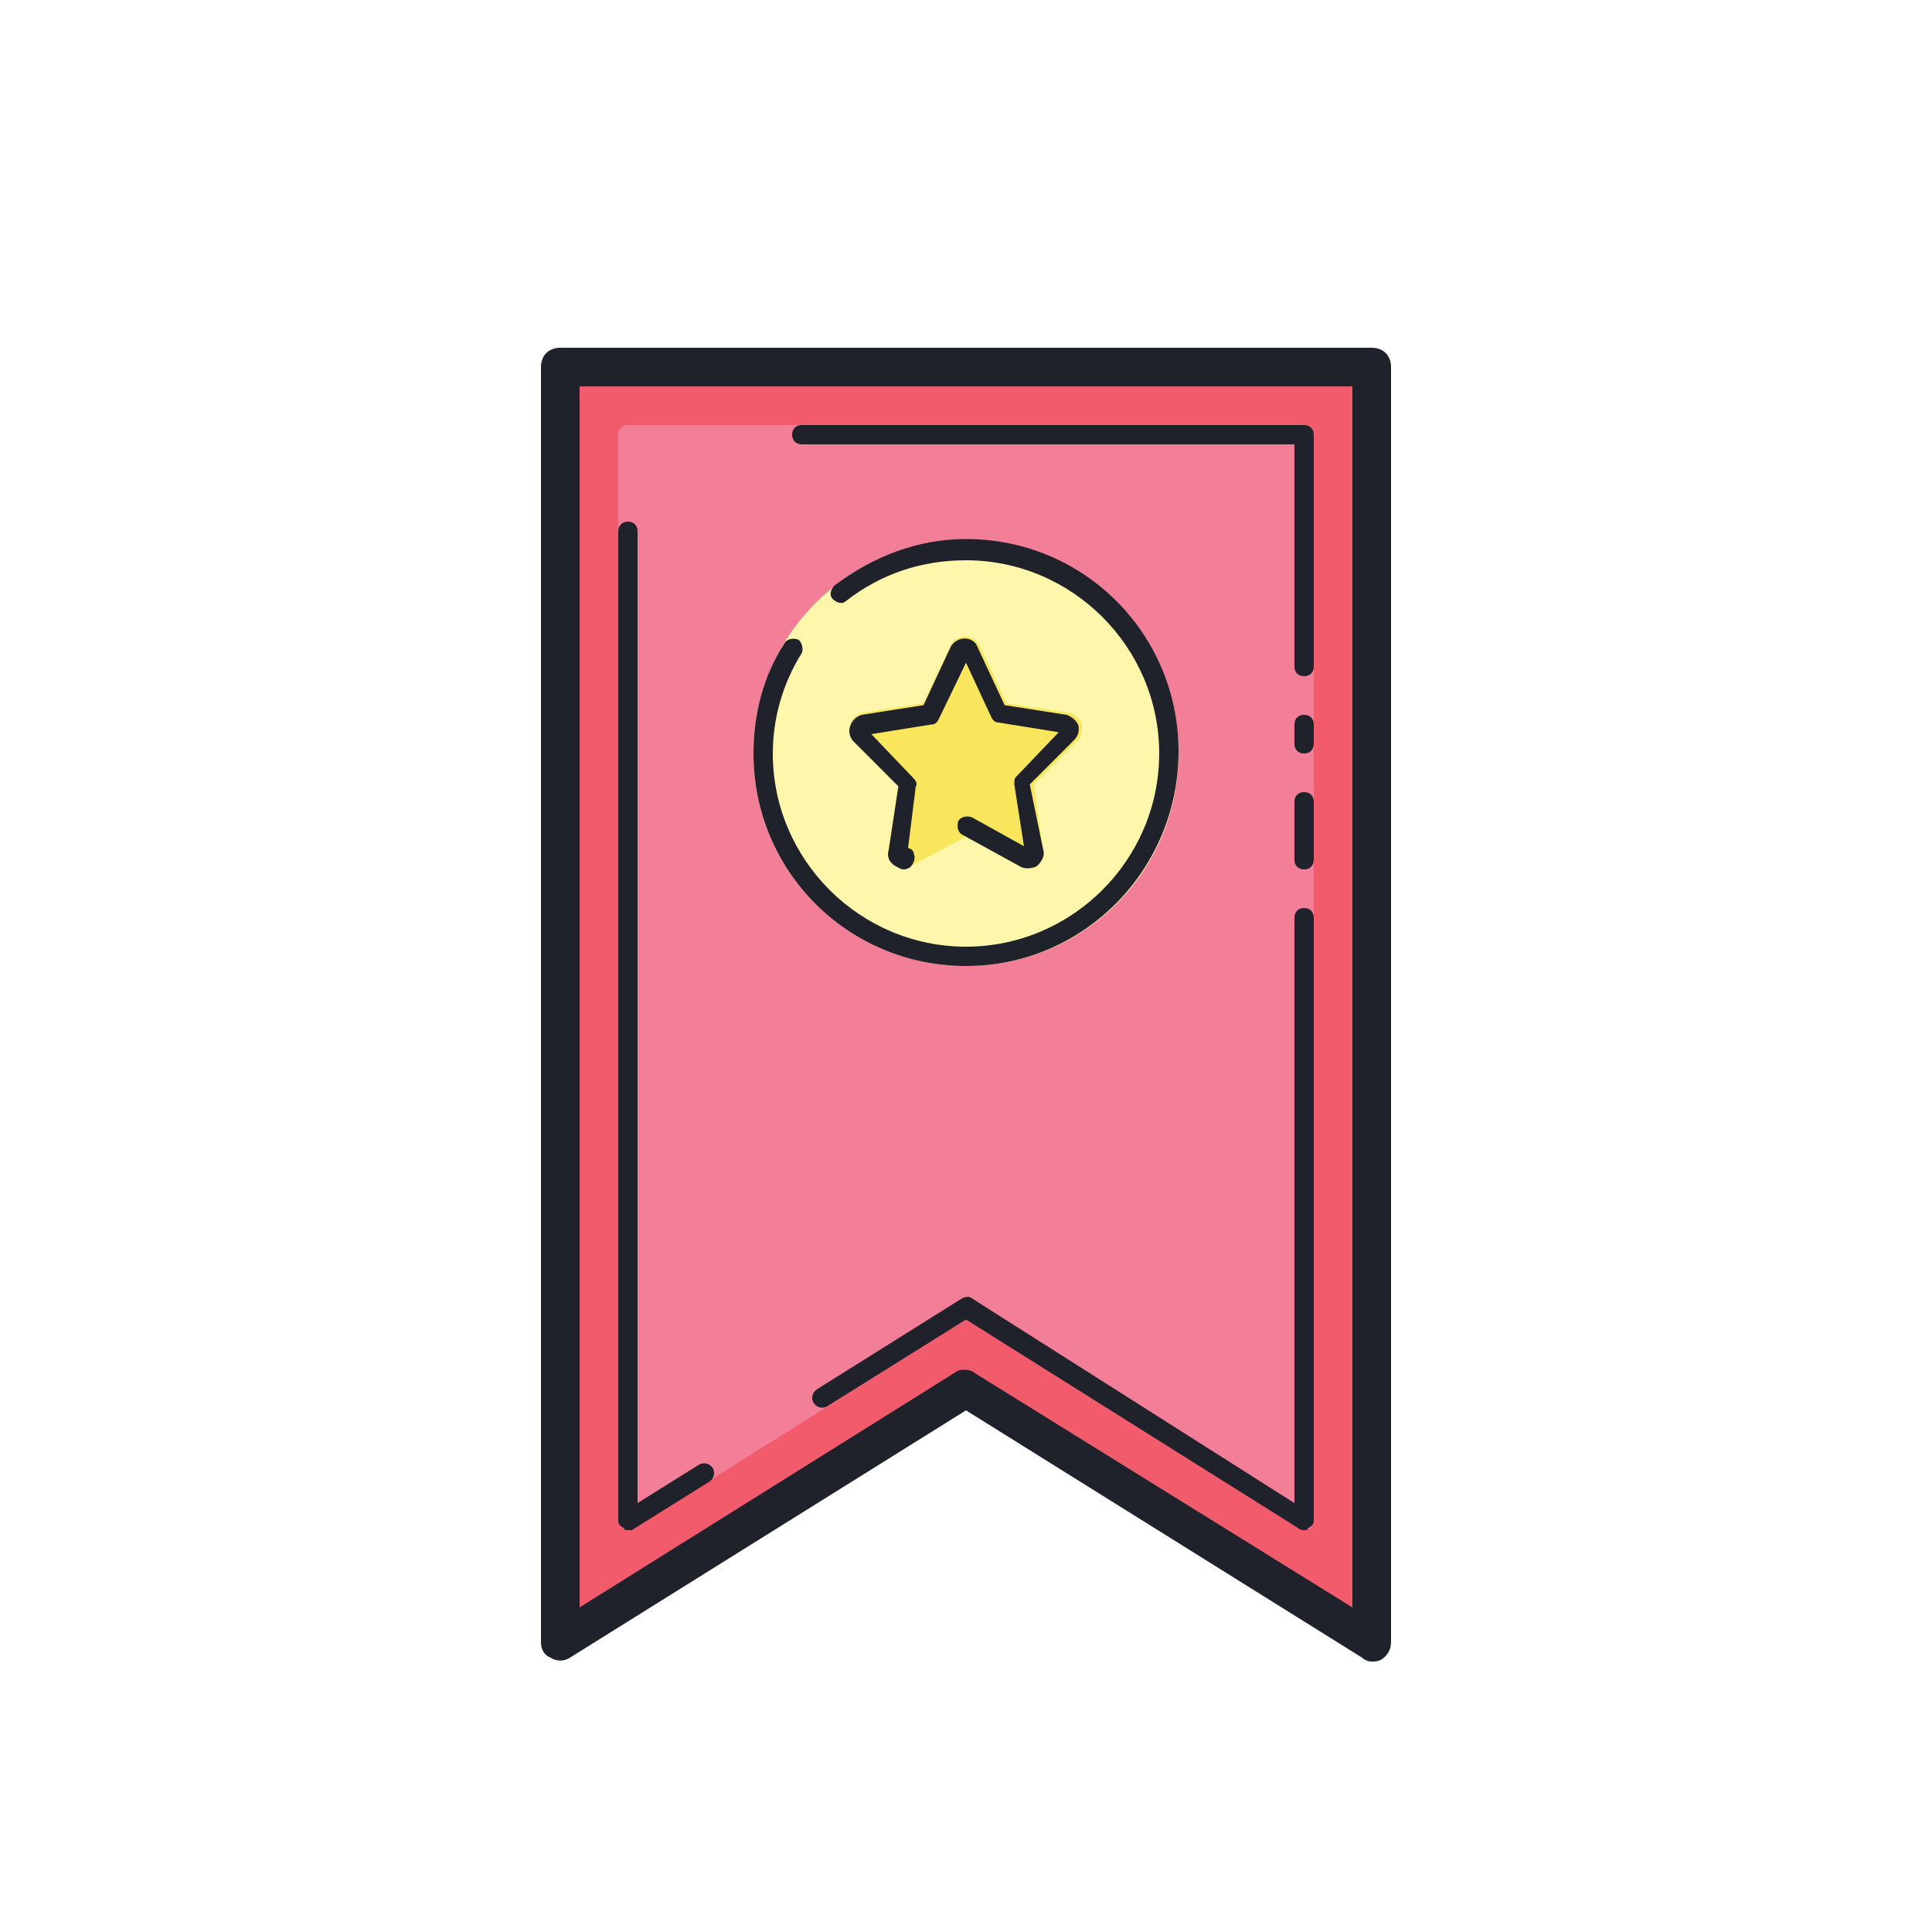
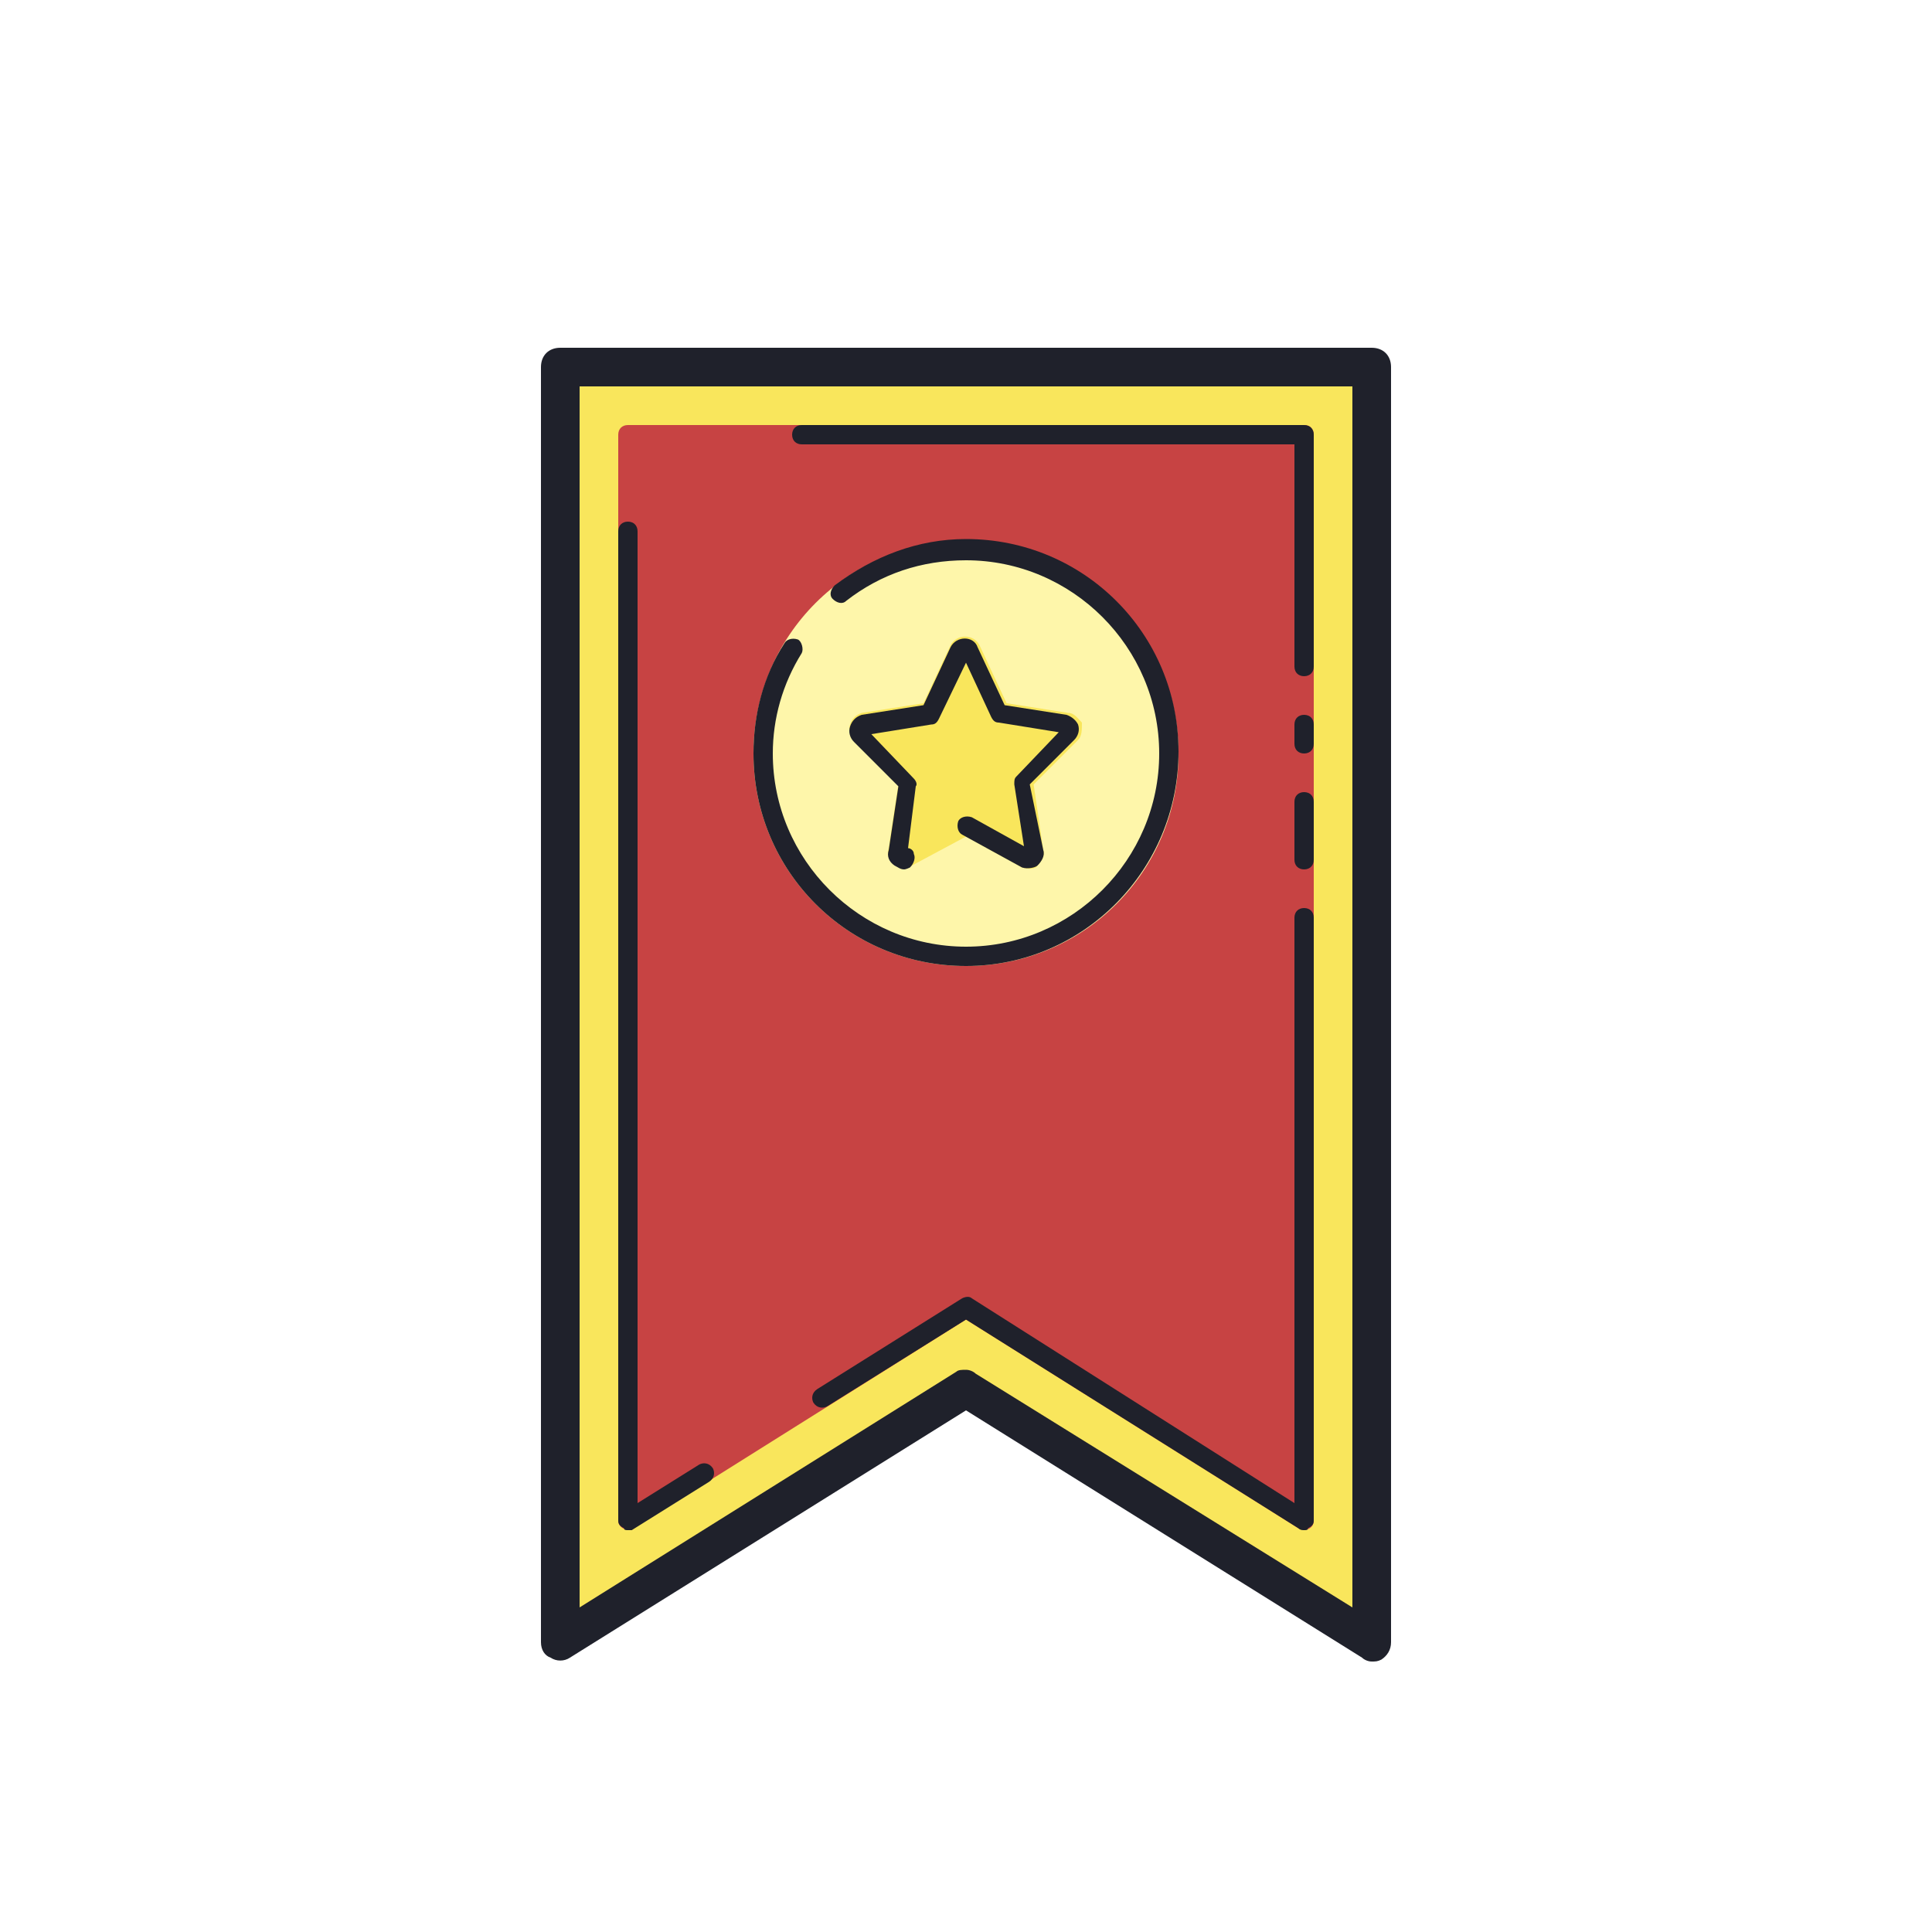
- <svg xmlns="http://www.w3.org/2000/svg" viewBox="0 0 100 100" width="75px" height="75px">
-   <style type="text/css">	.st0{fill:#F15B6C;}	.st1{fill:#F37E98;}	.st2{fill:#FEF6AA;}	.st3{fill:#F9E65C;}	.st4{fill:#1F212B;}</style>
+ <svg xmlns="http://www.w3.org/2000/svg" viewBox="0 0 100 100" width="120px" height="120px">
+   <style type="text/css">	.st0{fill:#F9E65C;}	.st1{fill:#c74343;}	.st2{fill:#FEF6AA;}	.st3{fill:#F9E65C;}	.st4{fill:#1F212B;}</style>
  <g id="Base">
    <path class="st0" d="M71,19H29v66l21-13.1L71,85V19z" />
    <path class="st1" d="M68,22.5v56.2c0,0.4-0.4,0.6-0.8,0.4L50,68.3L32.8,79.1c-0.3,0.2-0.8,0-0.8-0.4V22.5c0-0.3,0.2-0.5,0.5-0.5h35  C67.8,22,68,22.2,68,22.5z" />
  </g>
  <g id="Circle">
    <path class="st2" d="M50,28c-6.1,0-11,4.9-11,11s4.9,11,11,11l0,0c6.1,0,11-4.9,11-11S56.1,28,50,28z" />
  </g>
  <g id="Star">
    <path class="st3" d="M55.8,38.3l-2.3,2.3L54,44c0.1,0.3-0.1,0.6-0.3,0.8c-0.1,0.2-0.5,0.2-0.8,0.1L50,43.3l-2.8,1.5  c-0.1,0.1-0.3,0.1-0.4,0.1c-0.2,0-0.3-0.1-0.5-0.2c-0.3-0.2-0.4-0.5-0.3-0.8l0.5-3.3l-2.3-2.3c-0.2-0.2-0.3-0.5-0.2-0.8  c0.1-0.3,0.3-0.5,0.6-0.6l3.2-0.5l1.4-3c0.3-0.6,1.2-0.6,1.5,0l1.4,3l3.2,0.5c0.3,0,0.5,0.3,0.7,0.5C56,37.8,56,38.1,55.8,38.3z" />
  </g>
  <g id="Layer_1">
    <path class="st4" d="M67.5,35c-0.3,0-0.5-0.2-0.5-0.5V23H41.5c-0.3,0-0.5-0.2-0.5-0.5s0.2-0.5,0.5-0.5h26c0.3,0,0.5,0.2,0.5,0.5v12  C68,34.8,67.8,35,67.5,35z M32.5,79.2c-0.1,0-0.2,0-0.2-0.1C32.1,79,32,78.9,32,78.7V27.5c0-0.3,0.2-0.5,0.5-0.5s0.5,0.2,0.5,0.5  v50.3l3.2-2c0.2-0.1,0.5-0.1,0.7,0.2c0.1,0.2,0.1,0.5-0.2,0.7l-4,2.5C32.7,79.2,32.6,79.2,32.5,79.2z M67.5,79.2  c-0.1,0-0.2,0-0.3-0.1L50,68.3l-7.2,4.5c-0.2,0.1-0.5,0.1-0.7-0.2c-0.1-0.2-0.1-0.5,0.2-0.7l7.5-4.7c0.2-0.1,0.4-0.1,0.5,0L67,77.8  V47.5c0-0.3,0.2-0.5,0.5-0.5s0.5,0.2,0.5,0.5v31.2c0,0.2-0.1,0.3-0.3,0.4C67.7,79.2,67.6,79.2,67.5,79.2z M67.5,45  c-0.3,0-0.5-0.2-0.5-0.5v-3c0-0.3,0.2-0.5,0.5-0.5s0.5,0.2,0.5,0.5v3C68,44.8,67.8,45,67.5,45z M67.5,39c-0.3,0-0.5-0.2-0.5-0.5v-1  c0-0.3,0.2-0.5,0.5-0.5s0.5,0.2,0.5,0.5v1C68,38.8,67.8,39,67.5,39z" />
    <g>
      <path class="st4" d="M71,86c-0.2,0-0.4-0.1-0.5-0.2L50,73L29.5,85.8c-0.3,0.2-0.7,0.2-1,0C28.2,85.7,28,85.4,28,85V19   c0-0.6,0.4-1,1-1h42c0.6,0,1,0.4,1,1v66c0,0.4-0.2,0.7-0.5,0.9C71.3,86,71.2,86,71,86z M50,70.9c0.2,0,0.4,0.1,0.5,0.2L70,83.2V20   H30v63.2L49.5,71C49.6,70.9,49.8,70.9,50,70.9z" />
    </g>
    <g>
      <path class="st4" d="M50,50c-6.1,0-11-4.9-11-11c0-2,0.5-4,1.6-5.7c0.1-0.2,0.4-0.3,0.7-0.2c0.2,0.1,0.3,0.5,0.2,0.7   C40.5,35.4,40,37.2,40,39c0,5.5,4.5,10,10,10s10-4.5,10-10s-4.5-10-10-10c-2.3,0-4.4,0.7-6.2,2.1c-0.2,0.2-0.5,0.1-0.7-0.1   c-0.2-0.2-0.1-0.5,0.1-0.7c2-1.5,4.3-2.4,6.8-2.4c6.1,0,11,4.9,11,11S56.1,50,50,50z" />
    </g>
    <g>
      <path class="st4" d="M46.8,45c-0.2,0-0.3-0.1-0.5-0.2c-0.3-0.2-0.4-0.5-0.3-0.8l0.5-3.3l-2.3-2.3c-0.2-0.2-0.3-0.5-0.2-0.8   c0.1-0.3,0.3-0.5,0.6-0.6l3.2-0.5l1.4-3c0.3-0.6,1.2-0.6,1.4,0l1.4,3l3.2,0.5c0.3,0.1,0.5,0.3,0.6,0.5c0.1,0.3,0,0.6-0.2,0.8   l-2.3,2.3L54,44c0.1,0.3-0.1,0.6-0.3,0.8c-0.1,0.1-0.5,0.2-0.8,0.1l-3.1-1.7c-0.2-0.1-0.3-0.4-0.2-0.7c0.1-0.2,0.4-0.3,0.7-0.2   l2.7,1.5l-0.5-3.2c0-0.2,0-0.3,0.1-0.4l2.2-2.3l-3.1-0.5c-0.2,0-0.3-0.1-0.4-0.3L50,34.3l-1.4,2.9c-0.1,0.2-0.2,0.3-0.4,0.3   l-3.1,0.5l2.2,2.3c0.1,0.1,0.2,0.3,0.1,0.4L47,43.9c0.1,0,0.3,0.1,0.3,0.3c0.1,0.2,0,0.5-0.2,0.7C47.1,44.9,46.9,45,46.8,45z    M53,44.2C53,44.2,53,44.2,53,44.2L53,44.2z M47,44.2L47,44.2C47,44.2,47,44.2,47,44.2z M46.7,44C46.7,44,46.7,44,46.7,44   C46.7,44,46.7,44,46.7,44z M55.1,37.6C55.1,37.6,55.1,37.6,55.1,37.6L55.1,37.6z M44.9,37.6L44.9,37.6   C44.9,37.6,44.9,37.6,44.9,37.6z" />
    </g>
  </g>
</svg>
